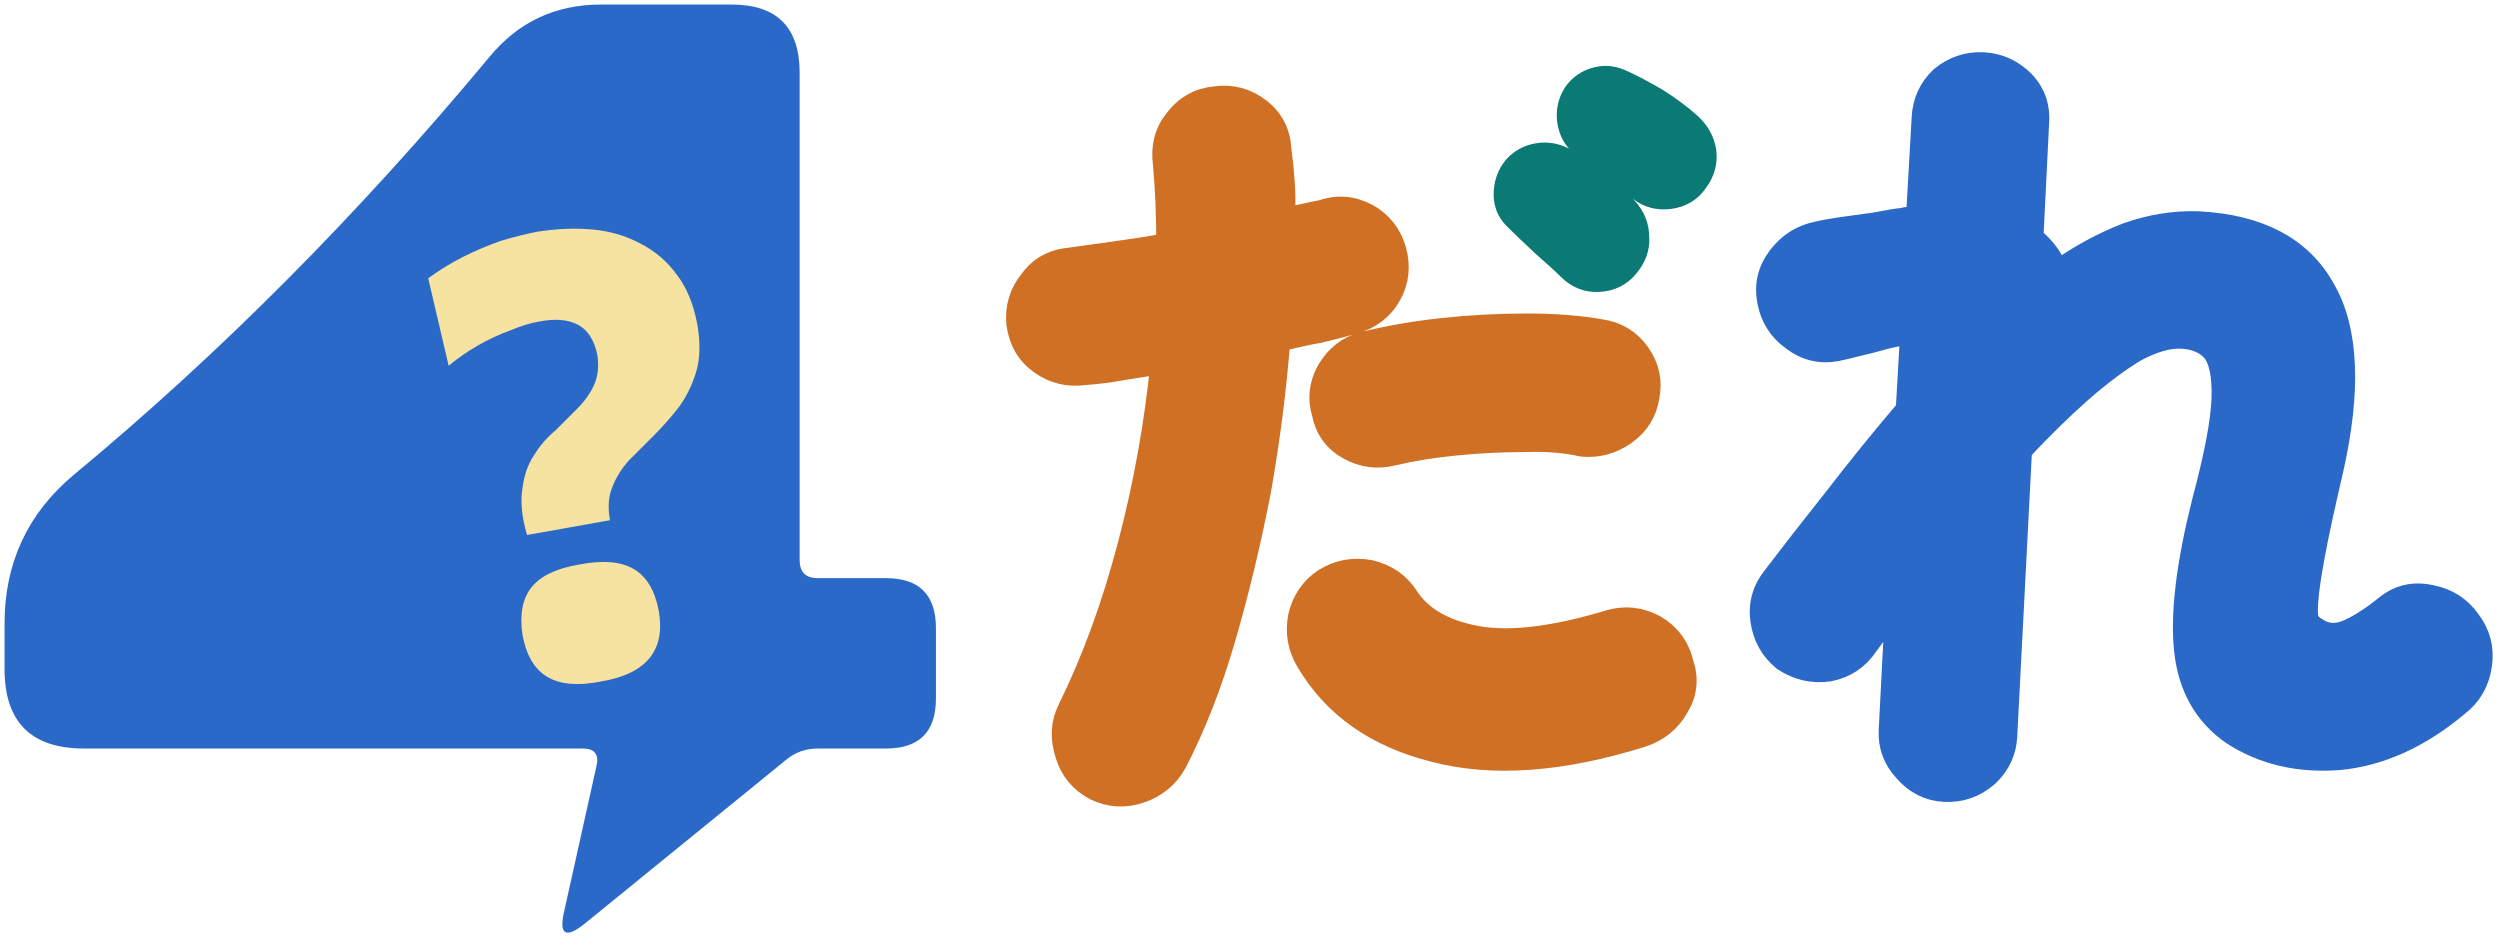
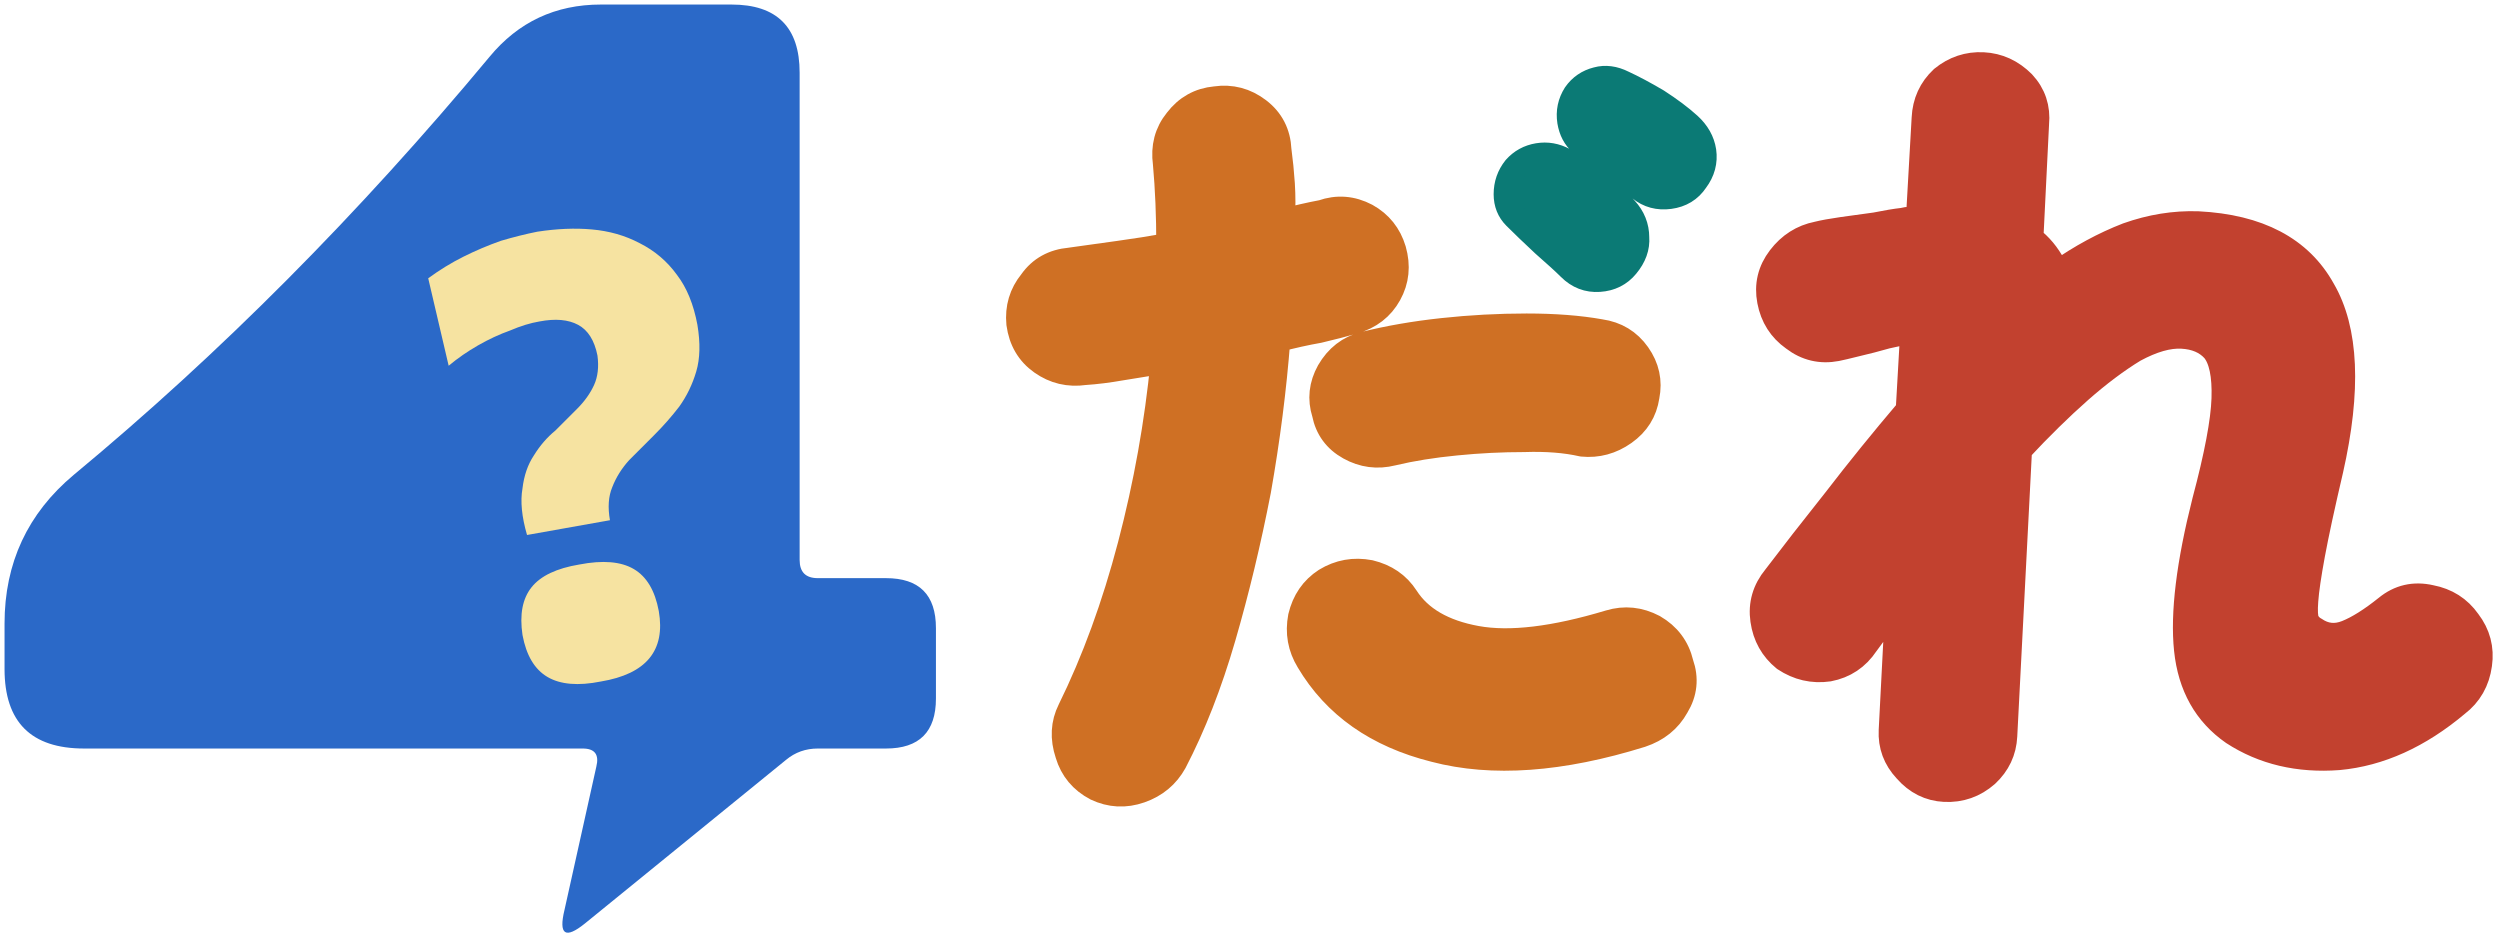
<svg xmlns="http://www.w3.org/2000/svg" viewBox="-4 -4 2201 838">
  <path fill="#2B69C8" d="M525 0L640 0Q700 0 700 60L700 489Q700 505 716 505L776 505Q820 505 820 549L820 611Q820 655 776 655L716 655Q700 655 688 665L511 809Q485 830 493 797L521 671Q525 655 509 655L70 655Q0 655 0 585L0 545Q0 465 61 414Q254 254 427 46Q465 0 525 0Z" />
  <path fill="#F6E3A1" d="M533 454L460 467Q453 443 456 426Q458 409 466 397Q474 384 485 375Q495 365 504 356Q514 346 519 335Q524 324 522 309L522 309Q518 289 505 282Q492 275 471 279L471 279Q459 281 445 287Q431 292 417 300Q403 308 391 318L391 318L373 241Q388 230 404 222Q420 214 437 208Q454 203 469 200L469 200Q495 196 517 198Q540 200 559 210Q579 220 592 238Q605 255 610 282L610 282Q614 306 609 323Q604 340 594 354Q584 367 572 379Q561 390 550 401Q540 412 535 425Q530 437 533 454L533 454M525 596L525 596Q495 602 478 592Q461 582 456 555L456 555Q452 528 464 513Q476 498 506 493L506 493Q537 487 554 497Q571 507 576 534L576 534Q585 586 525 596" />
  <path fill="#CF7024" stroke="#CF7024" stroke-width="22" stroke-linejoin="round" d="M961 690Q942 680 936 660Q929 639 938 621Q970 556 991 476Q1012 396 1020 314Q1001 317 983 320Q966 323 951 324Q930 327 913 315Q896 303 893 281Q891 260 904 244Q916 227 938 225Q960 222 981 219Q1003 216 1025 212Q1025 173 1022 140Q1019 118 1032 102Q1045 85 1066 83Q1087 80 1104 93Q1121 106 1122 128Q1124 143 1125 158Q1126 174 1125 191Q1144 186 1160 183Q1180 176 1199 186Q1217 196 1223 216Q1229 237 1219 255Q1209 273 1188 279Q1174 283 1157 287Q1140 290 1121 295Q1116 360 1104 428Q1091 495 1073 557Q1055 619 1030 667Q1020 685 1000 692Q980 699 961 690ZM1441 643Q1335 676 1259 656Q1183 637 1148 578Q1137 560 1141 539Q1146 518 1163 507Q1181 496 1202 500Q1223 505 1234 522Q1252 550 1296 558Q1340 566 1413 544Q1433 538 1452 548Q1471 559 1476 580Q1483 600 1472 618Q1462 636 1441 643ZM1389 387Q1367 382 1338 383Q1308 383 1278 386Q1247 389 1222 395Q1202 400 1184 390Q1166 380 1162 360Q1156 341 1166 323Q1177 304 1197 299Q1229 291 1266 287Q1303 283 1340 283Q1377 283 1405 288Q1426 291 1438 308Q1450 325 1446 345Q1443 365 1426 377Q1409 389 1389 387Z" />
  <path fill="#0B7A75" stroke="#0B7A75" stroke-width="22" stroke-linejoin="round" d="M1428 230Q1419 241 1404 242Q1389 243 1378 232Q1371 225 1355 211Q1340 197 1330 187Q1322 179 1322 167Q1322 154 1330 144Q1338 135 1350 133Q1362 131 1373 137Q1385 145 1401 157Q1417 169 1427 180Q1437 191 1437 205Q1438 218 1428 230ZM1440 162Q1431 155 1415 143Q1399 131 1388 122Q1380 115 1378 103Q1376 90 1383 79Q1390 69 1402 66Q1413 63 1425 69Q1438 75 1455 85Q1472 96 1483 106Q1494 116 1496 129Q1498 143 1489 155Q1481 167 1466 169Q1451 171 1440 162Z" />
-   <path fill="#2B69C8" stroke="#2B69C8" stroke-width="22" stroke-linejoin="round" d="M1708 691Q1688 690 1674 674Q1660 659 1661 639L1667 523Q1659 535 1652 545Q1645 555 1639 563Q1627 581 1606 585Q1585 588 1567 576Q1551 563 1548 542Q1545 521 1559 504Q1581 475 1612 436Q1642 397 1676 357L1680 287Q1671 289 1657 292Q1643 296 1630 299Q1618 302 1613 303Q1592 307 1575 294Q1558 282 1554 261Q1550 240 1563 223Q1576 206 1596 202Q1604 200 1618 198Q1633 196 1647 194Q1662 191 1671 190Q1675 189 1678 189Q1682 188 1685 188L1690 100Q1691 79 1706 65Q1722 52 1742 53Q1762 54 1777 69Q1791 84 1789 105L1784 206Q1796 215 1804 230Q1806 232 1806 233Q1807 234 1808 236Q1838 215 1869 203Q1900 192 1931 193Q2011 197 2041 251Q2072 304 2048 410Q2037 457 2032 484Q2027 511 2026 525Q2025 538 2027 543Q2030 548 2034 550Q2047 559 2062 553Q2077 547 2097 531Q2114 517 2136 522Q2157 526 2169 543Q2182 560 2179 581Q2176 603 2159 616Q2109 658 2055 663Q2002 667 1962 641Q1926 616 1921 568Q1916 520 1937 437Q1953 377 1954 347Q1955 316 1945 304Q1935 293 1917 292Q1899 291 1875 304Q1852 318 1827 340Q1801 363 1774 392L1761 644Q1760 664 1745 678Q1729 692 1708 691Z" />
+   <path fill="#C2412F" stroke="#C2412F" stroke-width="22" stroke-linejoin="round" d="M1708 691Q1688 690 1674 674Q1660 659 1661 639L1667 523Q1659 535 1652 545Q1645 555 1639 563Q1627 581 1606 585Q1585 588 1567 576Q1551 563 1548 542Q1545 521 1559 504Q1581 475 1612 436Q1642 397 1676 357L1680 287Q1671 289 1657 292Q1643 296 1630 299Q1618 302 1613 303Q1592 307 1575 294Q1558 282 1554 261Q1550 240 1563 223Q1576 206 1596 202Q1604 200 1618 198Q1633 196 1647 194Q1662 191 1671 190Q1675 189 1678 189Q1682 188 1685 188L1690 100Q1691 79 1706 65Q1722 52 1742 53Q1762 54 1777 69Q1791 84 1789 105L1784 206Q1796 215 1804 230Q1806 232 1806 233Q1807 234 1808 236Q1838 215 1869 203Q1900 192 1931 193Q2011 197 2041 251Q2072 304 2048 410Q2037 457 2032 484Q2027 511 2026 525Q2025 538 2027 543Q2030 548 2034 550Q2047 559 2062 553Q2077 547 2097 531Q2114 517 2136 522Q2157 526 2169 543Q2182 560 2179 581Q2176 603 2159 616Q2109 658 2055 663Q2002 667 1962 641Q1926 616 1921 568Q1916 520 1937 437Q1953 377 1954 347Q1955 316 1945 304Q1935 293 1917 292Q1899 291 1875 304Q1852 318 1827 340Q1801 363 1774 392L1761 644Q1760 664 1745 678Q1729 692 1708 691Z" />
</svg>
